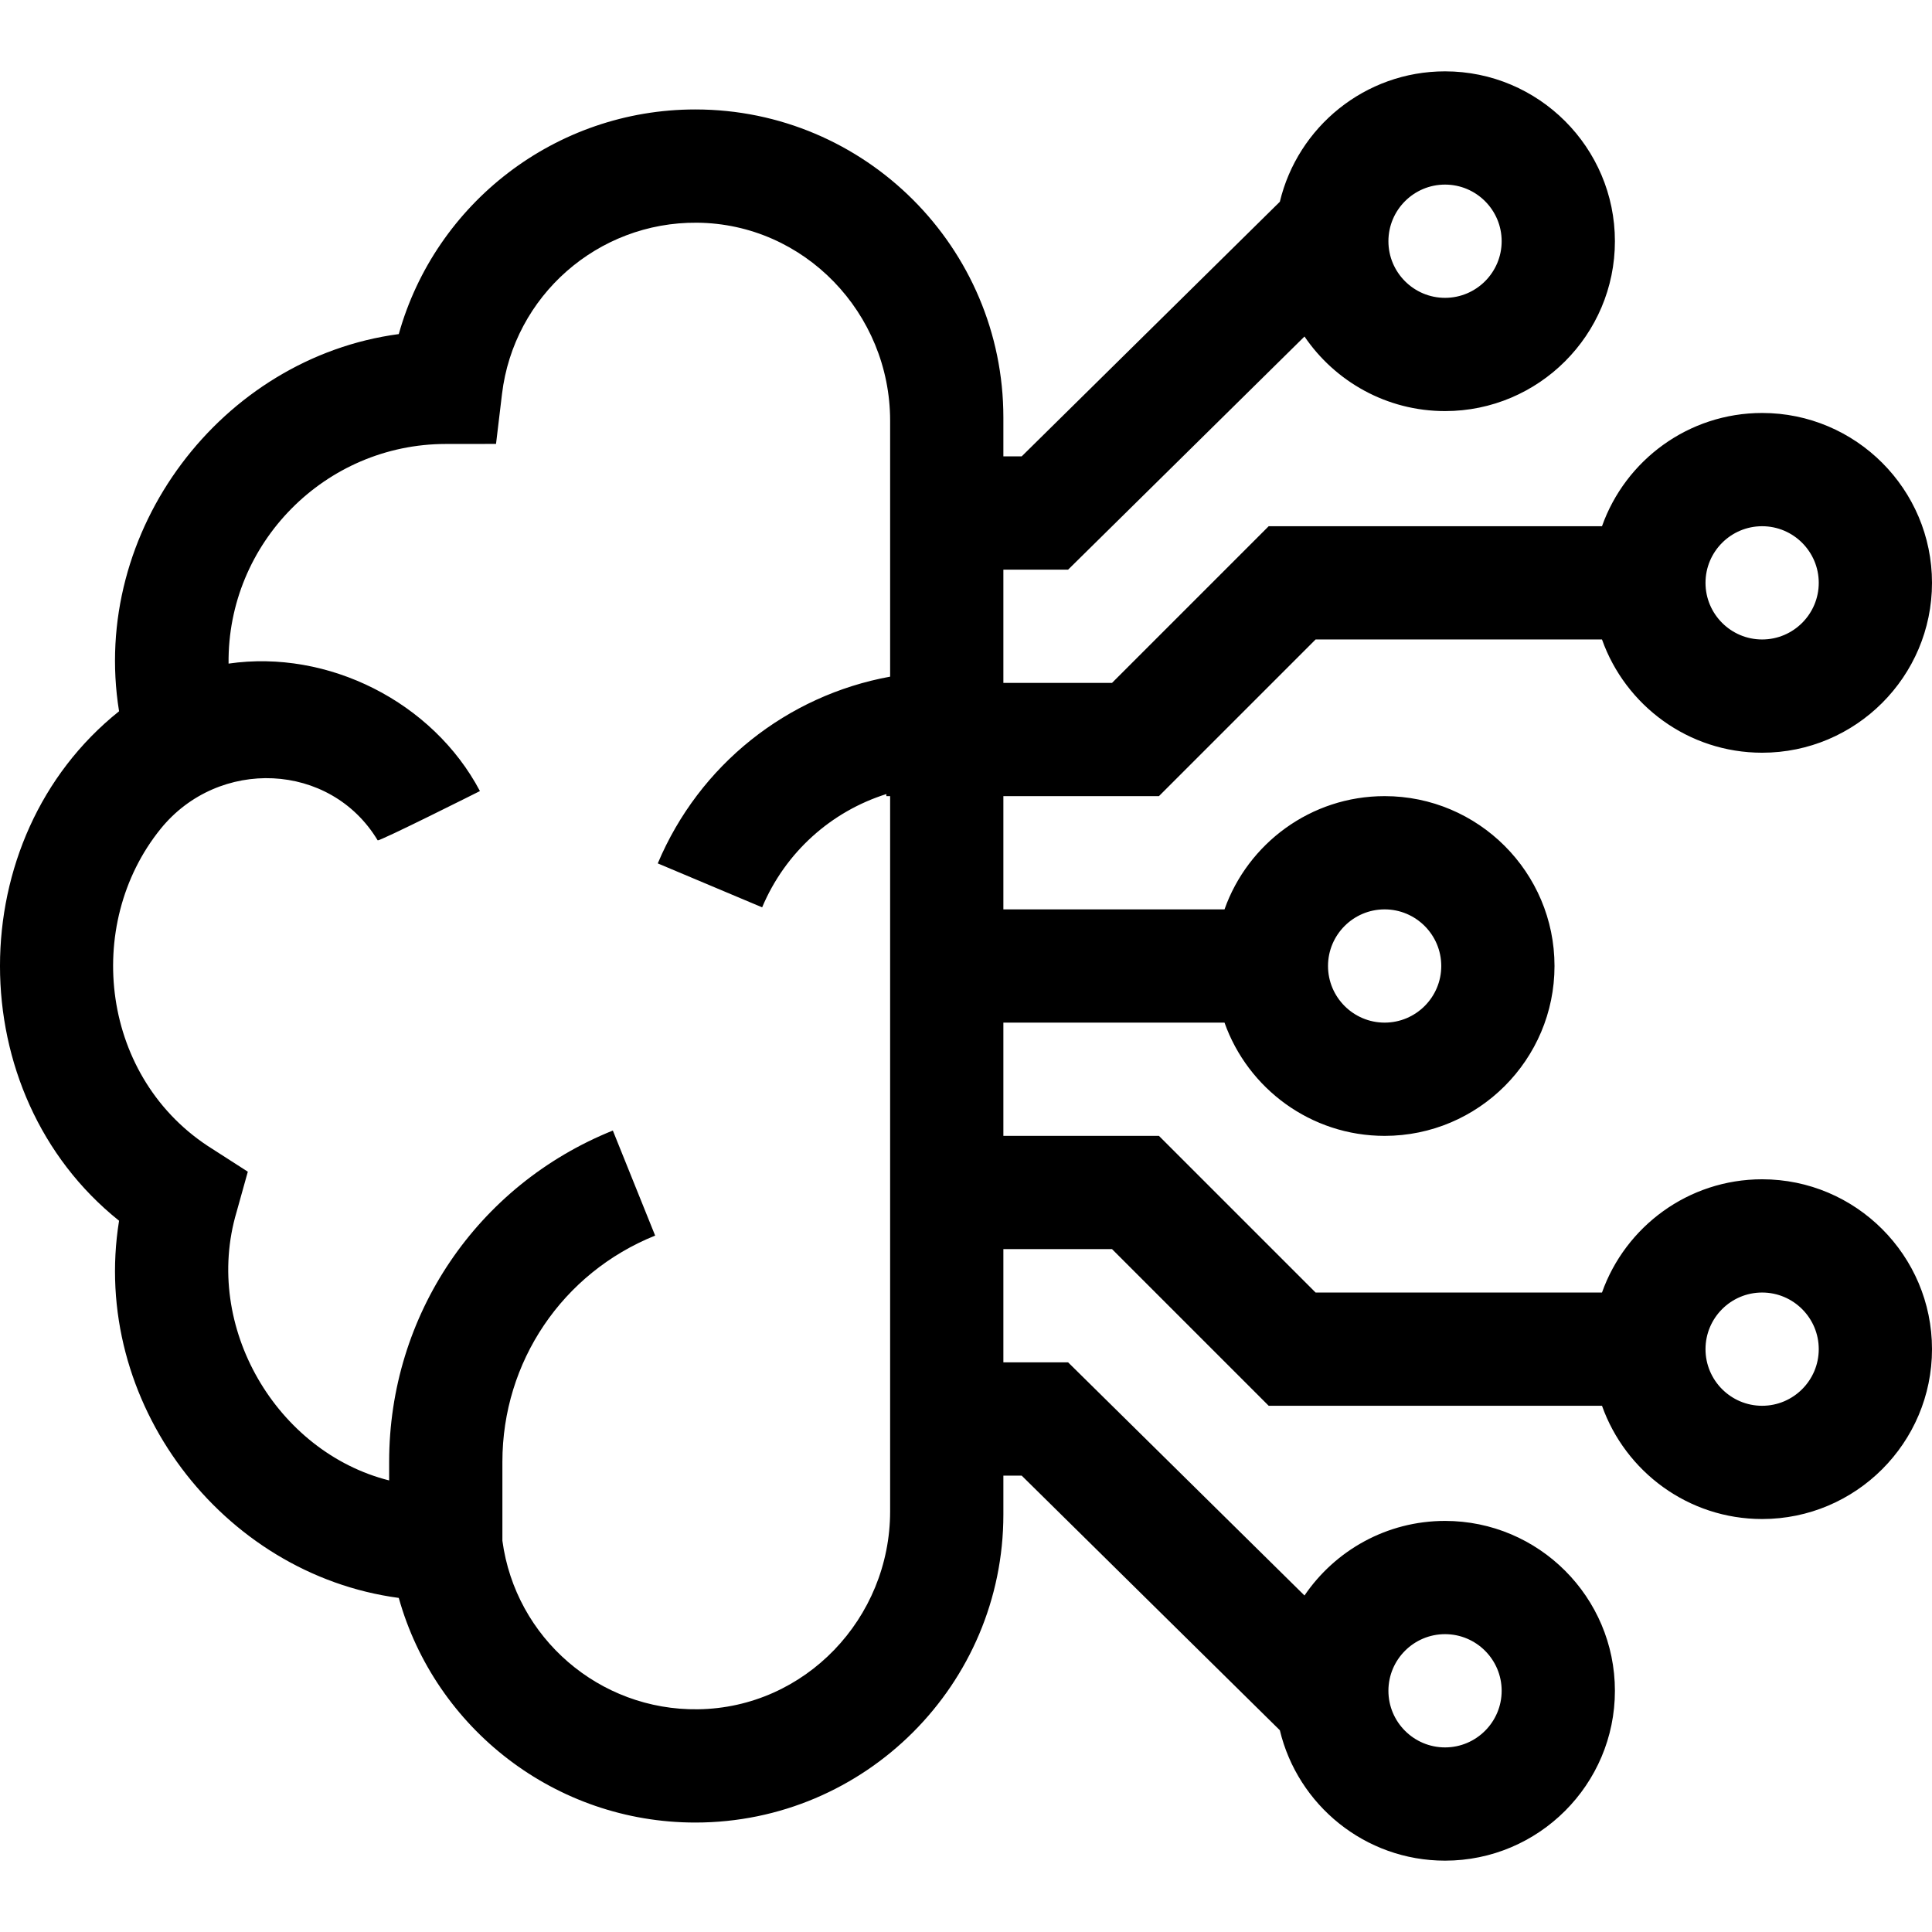
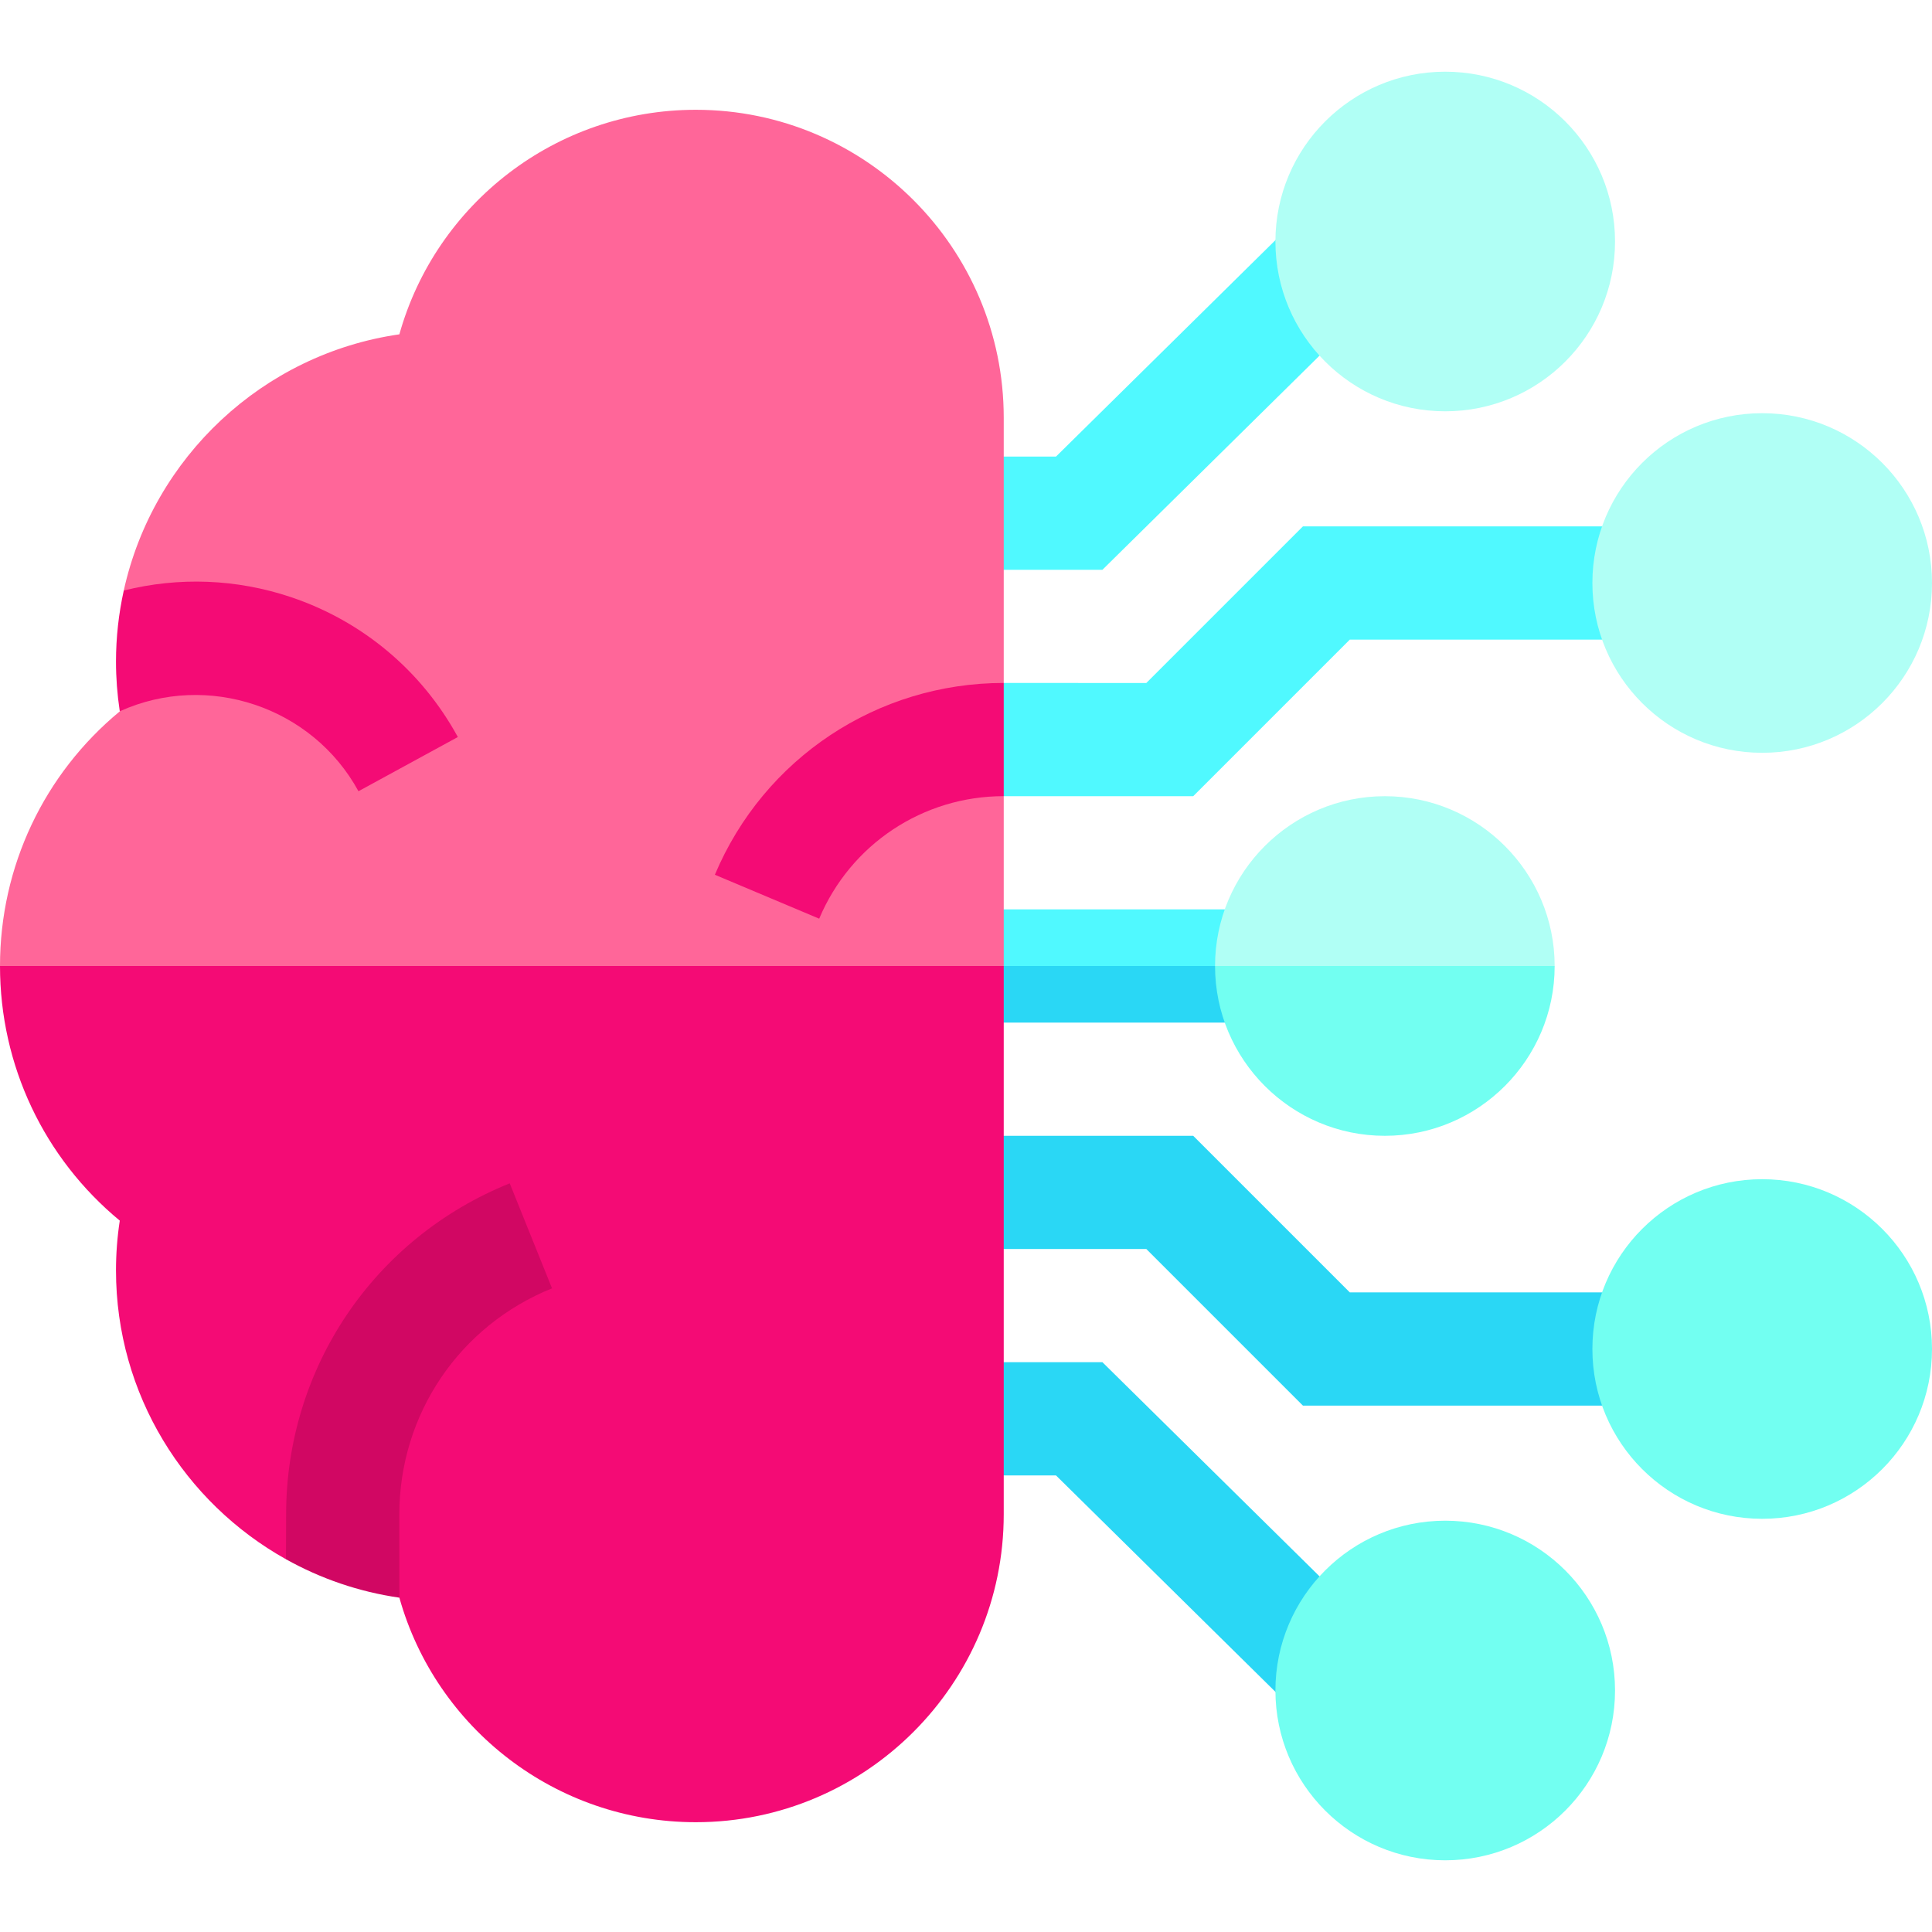
- <svg xmlns="http://www.w3.org/2000/svg" id="Capa_1" enable-background="new 0 0 511.8 511.8" viewBox="0 0 511.8 511.8">
+ <svg xmlns="http://www.w3.org/2000/svg" id="Capa_1" enable-background="new 0 0 512 512" viewBox="0 0 512 512">
  <g>
-     <path d="m466.8 312.4c-19.555 0-36.228 12.541-42.42 30h-75.867l-41.5-41.5h-41.213v-30h58.58c6.192 17.459 22.865 30 42.42 30 24.813 0 45-20.187 45-45s-20.187-45-45-45c-19.555 0-36.228 12.541-42.42 30h-58.58v-30h41.213l41.5-41.5h75.867c6.192 17.459 22.865 30 42.42 30 24.813 0 45-20.187 45-45s-20.187-45-45-45c-19.555 0-36.228 12.541-42.42 30h-88.294l-41.5 41.5h-28.786v-30h17.153l62.615-61.757c8.104 11.915 21.769 19.757 37.233 19.757 24.813 0 45-20.187 45-45s-20.187-45-45-45c-21.213 0-39.033 14.759-43.761 34.545l-68.393 67.455h-4.847v-10.302c0-44.996-36.607-81.604-81.604-81.604-37.021 0-68.852 24.841-78.558 59.506-46.936 6.27-81.834 52.076-74.096 99.919-42.061 33.595-42.053 101.373 0 134.961-7.737 47.846 27.159 93.645 74.096 99.919 9.707 34.664 41.537 59.506 78.559 59.506 44.996 0 81.604-36.607 81.604-81.604v-10.301h4.847l68.392 67.455c4.728 19.786 22.548 34.545 43.761 34.545 24.813 0 45-20.187 45-45s-20.187-45-45-45c-15.464 0-29.129 7.842-37.233 19.757l-62.615-61.757h-17.153v-30h28.787l41.5 41.5h88.294c6.192 17.459 22.865 30 42.42 30 24.813 0 45-20.187 45-45s-20.188-45-45.001-45zm-100-71.5c8.271 0 15 6.729 15 15s-6.729 15-15 15-15-6.729-15-15 6.729-15 15-15zm100-101.5c8.271 0 15 6.729 15 15s-6.729 15-15 15-15-6.729-15-15 6.729-15 15-15zm-84-90.5c8.271 0 15 6.729 15 15s-6.729 15-15 15-15-6.729-15-15 6.729-15 15-15zm-147 130.35c-27.249 4.97-50.53 23.29-61.553 49.47l27.649 11.642c6.159-14.627 18.309-25.41 32.904-30.01v.549h1v189.463c0 28.359-22.527 52.047-50.883 52.437-26.164.36-48.372-18.904-51.83-44.648v-20.91c0-26.503 15.884-50.025 40.467-59.927l-11.209-27.828c-35.998 14.5-59.258 48.945-59.258 87.755v4.936c-29.769-7.499-49.453-40.714-40.413-71.125-.001 0 2.975-10.664 2.975-10.664l-9.314-5.985c-29.668-18.452-34.367-59.405-13.775-84.847 15.3-18.903 44.939-17.788 57.485 3.046.261.433 27.094-13.044 27.094-13.044-12.491-23.627-40.248-37.603-66.589-33.765-.353-31.932 25.624-58.173 57.552-58.186 0 0 13.299-.014 13.299-.014l1.58-13.204c3.114-26.024 25.361-45.613 51.654-45.394 28.469.238 51.166 23.981 51.166 52.451v67.802zm147 253.65c8.271 0 15 6.729 15 15s-6.729 15-15 15-15-6.729-15-15 6.729-15 15-15zm84-60.5c-8.271 0-15-6.729-15-15s6.729-15 15-15 15 6.729 15 15-6.729 15-15 15z" />
+     <path d="m346 241h-83v15l36.477 5.157 46.523-5.157z" fill="#50f9ff" />
+     <path d="m263 256h83v15h-83z" fill="#2ad7f5" />
+     <path d="m316.213 211h-72.213l22-30.01 37.787.01 41.5-41.5h92.713v30h-80.287z" fill="#50f9ff" />
+     <path d="m292.153 151h-30.153v-30h17.847l68.62-67.68 21.066 21.36z" fill="#50f9ff" />
+     <path d="m438 372.5h-92.713l-41.5-41.5h-40.787v-30h53.213l41.5 41.5h80.287z" fill="#2ad7f5" />
+     <path d="m348.467 458.68-68.62-67.68h-17.847v-30h30.153l77.38 76.32z" fill="#2ad7f5" />
+     <circle cx="467" cy="154.5" fill="#b0fff5" r="45" />
+     <circle cx="383" cy="64" fill="#b0fff5" r="45" />
+     <circle cx="467" cy="357.5" fill="#72fff1" r="45" />
+     <circle cx="383" cy="448" fill="#72fff1" r="45" />
+     <path d="m367 211c-24.813 0-45 20.187-45 45l47.533 9.407 42.467-9.407c0-24.813-20.187-45-45-45z" fill="#b0fff5" />
+     <path d="m367 301c24.813 0 45-20.187 45-45h-90c0 24.813 20.187 45 45 45z" fill="#72fff1" />
+     <path d="m184.396 29.095c-37.022 0-68.852 24.841-78.559 59.506-36.174 5.205-65.273 32.609-73.039 67.898l9.184 15.161s-10.273 16.611-10.181 16.812l-.092-.201c.012.083.021.166.033.249-20.045 16.56-31.742 41.095-31.742 67.48l146.262 15 119.738-15v-45.01l-16.346-9.236 16.346-20.764v-70.292c0-44.996-36.607-81.603-81.604-81.603z" fill="#f69" />
+     <g fill="#f40b75">
+       <path d="m94.996 209.685 26.337-14.365c-9.571-17.548-25.278-30.714-44.227-37.075-14.442-4.848-29.765-5.394-44.307-1.746-1.336 6.069-2.058 12.365-2.058 18.829 0 4.331.328 8.658.969 12.943l.092.201c23.233-10.478 50.99-1.161 63.194 21.213z" />
+       <path d="m189.447 231.818 27.649 11.643c8.305-19.726 27.501-32.471 48.904-32.471v-30c-33.503 0-63.552 19.952-76.553 50.828z" />
+       <path d="m0 256c0 26.385 11.697 50.92 31.742 67.48-.666 4.366-1.002 8.777-1.002 13.192 0 32.856 18.204 61.552 45.05 76.547l16.083-6.356 13.964 16.536c9.707 34.664 41.537 59.506 78.559 59.506 44.996 0 81.604-36.607 81.604-81.604v-145.301z" />
+     </g>
+     <path d="m146.293 341.422-11.21-27.826c-35.998 14.5-59.257 48.946-59.257 87.754l-.036 11.87c9.141 5.106 19.279 8.63 30.048 10.179l-.012-22.05c0-26.502 15.884-50.024 40.467-59.927z" fill="#d10763" />
  </g>
  <g />
  <g />
  <g />
  <g />
  <g />
  <g />
  <g />
  <g />
  <g />
  <g />
  <g />
  <g />
  <g />
  <g />
  <g />
</svg>
